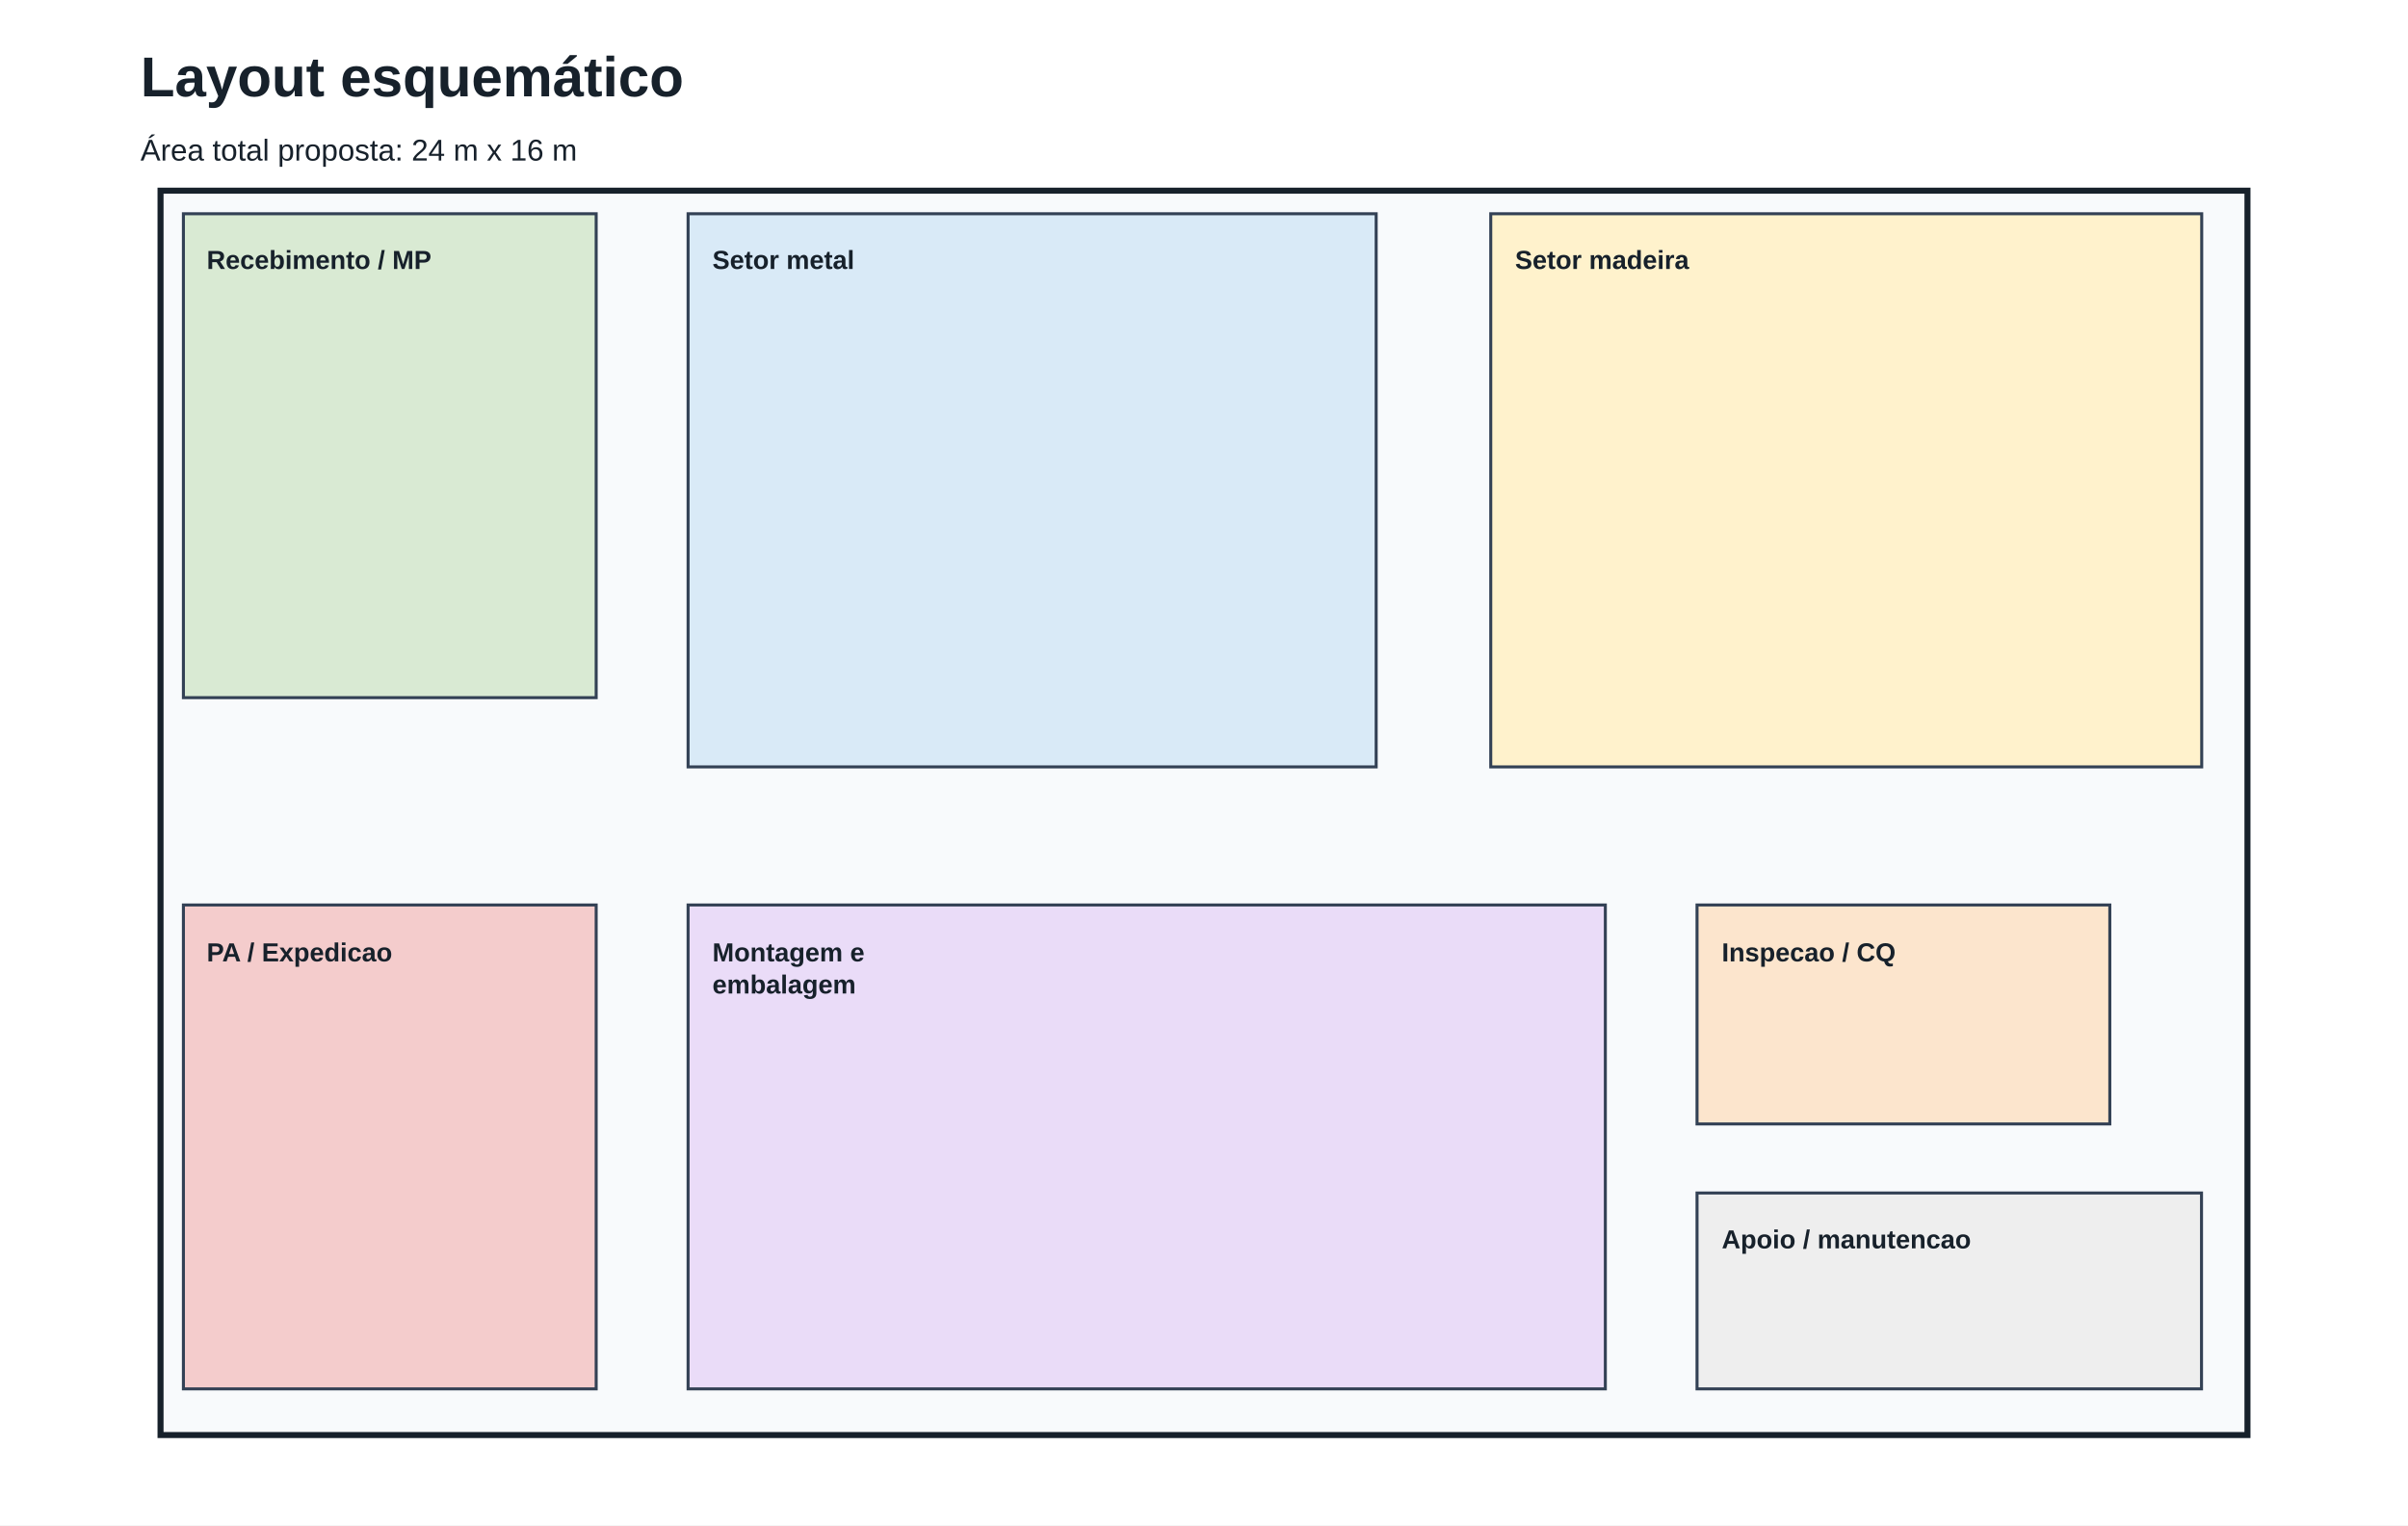
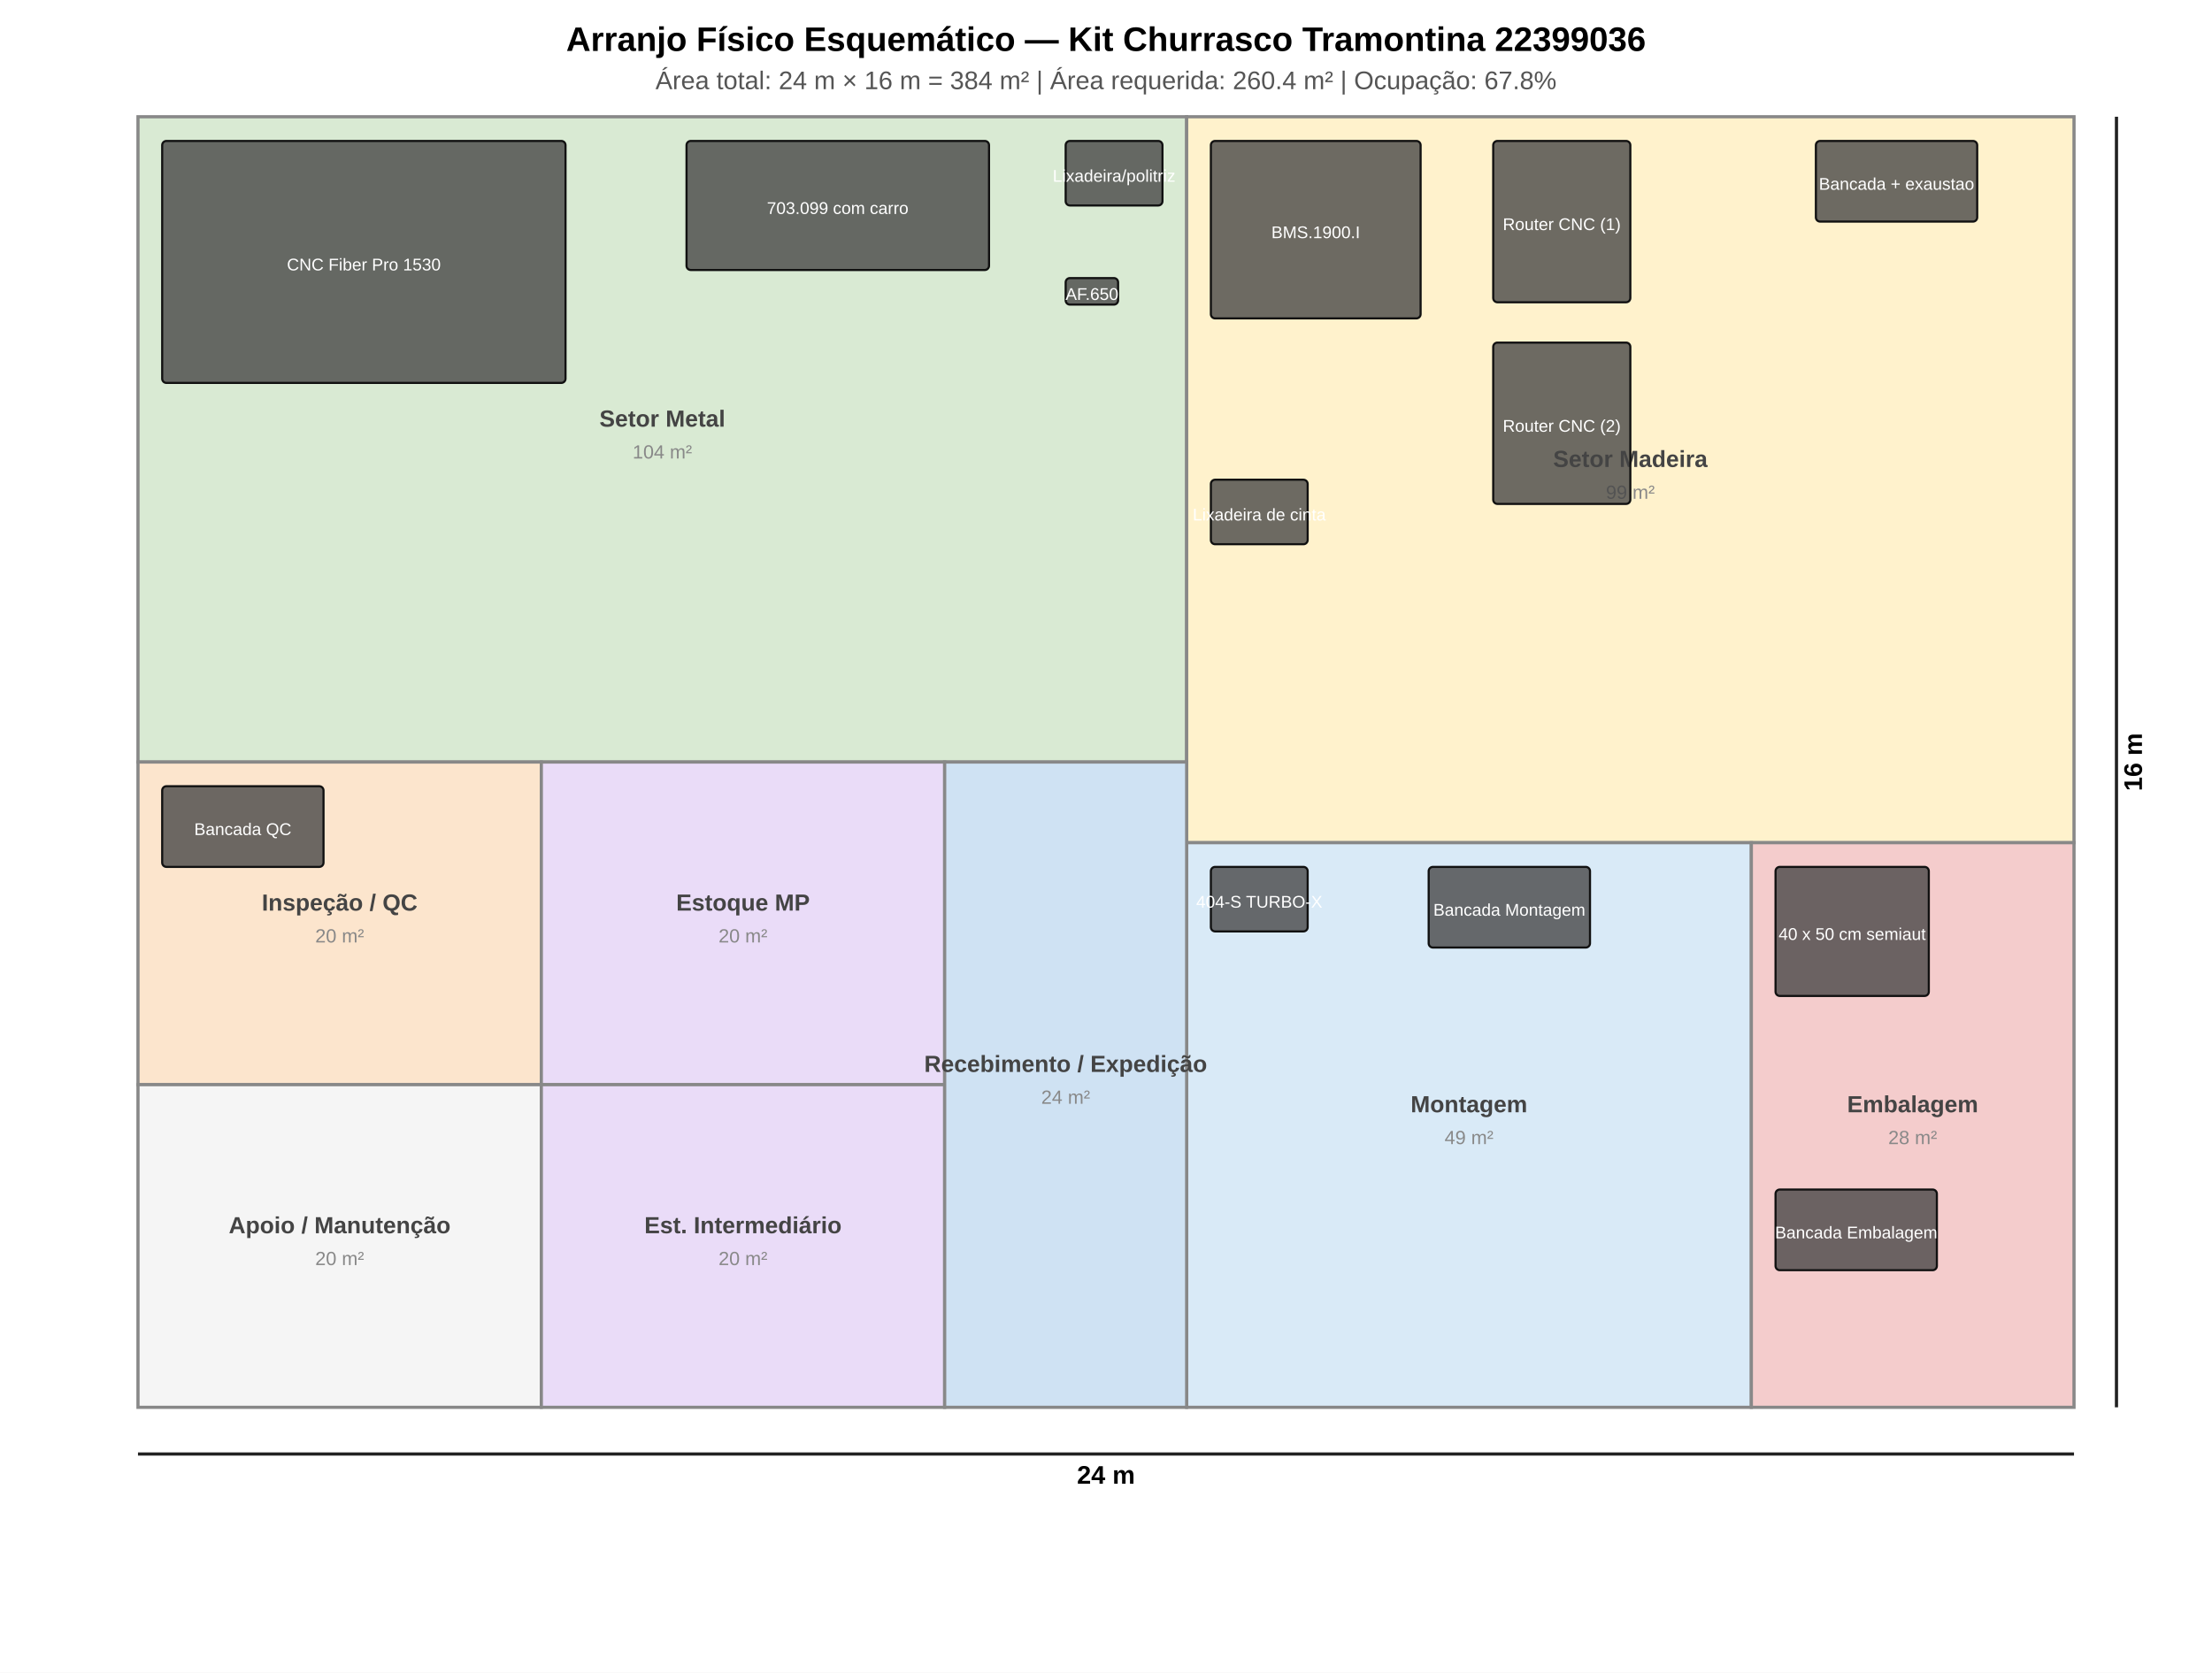
- <svg xmlns="http://www.w3.org/2000/svg" width="1200" height="760" viewBox="0 0 1200 760">
-   <rect width="100%" height="100%" fill="#ffffff" />
-   <text x="70" y="48" font-family="Arial, Helvetica, sans-serif" font-size="28" font-weight="700" fill="#17212b">
-     <tspan x="70" dy="0">Layout esquemático</tspan>
-   </text>
-   <text x="70" y="80" font-family="Arial, Helvetica, sans-serif" font-size="15" font-weight="400" fill="#17212b">
-     <tspan x="70" dy="0">Área total proposta: 24 m x 16 m</tspan>
-   </text>
-   <rect x="80" y="95" width="1040" height="620" fill="#f8fafc" stroke="#17212b" stroke-width="3" />
-   <rect x="91.4" y="106.5" width="205.7" height="241.1" fill="#D9EAD3" stroke="#334155" stroke-width="1.5" />
-   <text x="103" y="134" font-family="Arial, Helvetica, sans-serif" font-size="13" font-weight="700" fill="#17212b">
-     <tspan x="103" dy="0">Recebimento / MP</tspan>
-   </text>
-   <rect x="342.9" y="106.5" width="342.9" height="275.6" fill="#D9EAF7" stroke="#334155" stroke-width="1.5" />
-   <text x="355" y="134" font-family="Arial, Helvetica, sans-serif" font-size="13" font-weight="700" fill="#17212b">
-     <tspan x="355" dy="0">Setor metal</tspan>
-   </text>
-   <rect x="742.9" y="106.5" width="354.3" height="275.6" fill="#FFF2CC" stroke="#334155" stroke-width="1.5" />
-   <text x="755" y="134" font-family="Arial, Helvetica, sans-serif" font-size="13" font-weight="700" fill="#17212b">
-     <tspan x="755" dy="0">Setor madeira</tspan>
-   </text>
-   <rect x="342.9" y="450.9" width="457.1" height="241.1" fill="#EADCF8" stroke="#334155" stroke-width="1.5" />
-   <text x="355" y="479" font-family="Arial, Helvetica, sans-serif" font-size="13" font-weight="700" fill="#17212b">
-     <tspan x="355" dy="0">Montagem e</tspan>
-     <tspan x="355" dy="16">embalagem</tspan>
-   </text>
-   <rect x="845.7" y="450.9" width="205.7" height="109.1" fill="#FCE5CD" stroke="#334155" stroke-width="1.5" />
-   <text x="858" y="479" font-family="Arial, Helvetica, sans-serif" font-size="13" font-weight="700" fill="#17212b">
-     <tspan x="858" dy="0">Inspecao / CQ</tspan>
-   </text>
-   <rect x="91.4" y="450.9" width="205.7" height="241.1" fill="#F4CCCC" stroke="#334155" stroke-width="1.5" />
-   <text x="103" y="479" font-family="Arial, Helvetica, sans-serif" font-size="13" font-weight="700" fill="#17212b">
-     <tspan x="103" dy="0">PA / Expedicao</tspan>
-   </text>
-   <rect x="845.7" y="594.4" width="251.4" height="97.6" fill="#EEEEEE" stroke="#334155" stroke-width="1.5" />
-   <text x="858" y="622" font-family="Arial, Helvetica, sans-serif" font-size="13" font-weight="700" fill="#17212b">
-     <tspan x="858" dy="0">Apoio / manutencao</tspan>
-   </text>
+ <svg xmlns="http://www.w3.org/2000/svg" viewBox="0 0 1042 788" width="1042" height="788" font-family="Arial,Helvetica,sans-serif">
+   <defs>
+     <marker id="arr" markerWidth="8" markerHeight="8" refX="7" refY="3" orient="auto">
+       <path d="M0,0 L0,6 L8,3 z" fill="#444" />
+     </marker>
+   </defs>
+   <rect width="100%" height="100%" fill="white" />
+   <text x="521" y="24" text-anchor="middle" font-size="16" font-weight="bold">Arranjo Físico Esquemático — Kit Churrasco Tramontina 22399036</text>
+   <text x="521" y="42" text-anchor="middle" font-size="12" fill="#555">Área total: 24 m × 16 m = 384 m²  |  Área requerida: 260.4 m²  |  Ocupação: 67.8%</text>
+   <rect x="65.0" y="55.0" width="494.0" height="304.0" fill="#D9EAD3" stroke="#888" stroke-width="1.5" />
+   <text x="312.0" y="201.0" text-anchor="middle" font-size="11" font-weight="bold" fill="#444">Setor Metal</text>
+   <text x="312.0" y="216.0" text-anchor="middle" font-size="9" fill="#888">104 m²</text>
+   <rect x="559.0" y="55.0" width="418.0" height="342.0" fill="#FFF2CC" stroke="#888" stroke-width="1.5" />
+   <text x="768.0" y="220.0" text-anchor="middle" font-size="11" font-weight="bold" fill="#444">Setor Madeira</text>
+   <text x="768.0" y="235.0" text-anchor="middle" font-size="9" fill="#888">99 m²</text>
+   <rect x="559.0" y="397.0" width="266.0" height="266.0" fill="#D9EAF7" stroke="#888" stroke-width="1.5" />
+   <text x="692.0" y="524.0" text-anchor="middle" font-size="11" font-weight="bold" fill="#444">Montagem</text>
+   <text x="692.0" y="539.0" text-anchor="middle" font-size="9" fill="#888">49 m²</text>
+   <rect x="825.0" y="397.0" width="152.0" height="266.0" fill="#F4CCCC" stroke="#888" stroke-width="1.5" />
+   <text x="901.0" y="524.0" text-anchor="middle" font-size="11" font-weight="bold" fill="#444">Embalagem</text>
+   <text x="901.0" y="539.0" text-anchor="middle" font-size="9" fill="#888">28 m²</text>
+   <rect x="65.0" y="359.0" width="190.0" height="152.0" fill="#FCE5CD" stroke="#888" stroke-width="1.5" />
+   <text x="160.0" y="429.0" text-anchor="middle" font-size="11" font-weight="bold" fill="#444">Inspeção / QC</text>
+   <text x="160.0" y="444.0" text-anchor="middle" font-size="9" fill="#888">20 m²</text>
+   <rect x="65.0" y="511.0" width="190.0" height="152.0" fill="#F5F5F5" stroke="#888" stroke-width="1.5" />
+   <text x="160.0" y="581.0" text-anchor="middle" font-size="11" font-weight="bold" fill="#444">Apoio / Manutenção</text>
+   <text x="160.0" y="596.0" text-anchor="middle" font-size="9" fill="#888">20 m²</text>
+   <rect x="255.0" y="359.0" width="190.0" height="152.0" fill="#EADCF8" stroke="#888" stroke-width="1.5" />
+   <text x="350.0" y="429.0" text-anchor="middle" font-size="11" font-weight="bold" fill="#444">Estoque MP</text>
+   <text x="350.0" y="444.0" text-anchor="middle" font-size="9" fill="#888">20 m²</text>
+   <rect x="255.0" y="511.0" width="190.0" height="152.0" fill="#EADCF8" stroke="#888" stroke-width="1.5" />
+   <text x="350.0" y="581.0" text-anchor="middle" font-size="11" font-weight="bold" fill="#444">Est. Intermediário</text>
+   <text x="350.0" y="596.0" text-anchor="middle" font-size="9" fill="#888">20 m²</text>
+   <rect x="445.0" y="359.0" width="114.0" height="304.0" fill="#CFE2F3" stroke="#888" stroke-width="1.5" />
+   <text x="502.0" y="505.0" text-anchor="middle" font-size="11" font-weight="bold" fill="#444">Recebimento / Expedição</text>
+   <text x="502.0" y="520.0" text-anchor="middle" font-size="9" fill="#888">24 m²</text>
+   <rect x="76.4" y="66.4" width="190.0" height="114.0" fill="#444" fill-opacity="0.78" stroke="#111" stroke-width="1" rx="2" />
+   <text x="171.4" y="127.4" text-anchor="middle" font-size="8" fill="white">CNC Fiber Pro 1530</text>
+   <rect x="323.4" y="66.4" width="142.5" height="60.8" fill="#444" fill-opacity="0.78" stroke="#111" stroke-width="1" rx="2" />
+   <text x="394.6" y="100.8" text-anchor="middle" font-size="8" fill="white">703.099 com carro</text>
+   <rect x="502.0" y="66.4" width="45.6" height="30.4" fill="#444" fill-opacity="0.78" stroke="#111" stroke-width="1" rx="2" />
+   <text x="524.8" y="85.6" text-anchor="middle" font-size="8" fill="white">Lixadeira/politriz</text>
+   <rect x="502.0" y="131.0" width="24.7" height="12.5" fill="#444" fill-opacity="0.78" stroke="#111" stroke-width="1" rx="2" />
+   <text x="514.4" y="141.3" text-anchor="middle" font-size="8" fill="white">AF.650</text>
+   <rect x="570.4" y="66.4" width="98.8" height="83.6" fill="#444" fill-opacity="0.78" stroke="#111" stroke-width="1" rx="2" />
+   <text x="619.8" y="112.2" text-anchor="middle" font-size="8" fill="white">BMS.1900.I</text>
+   <rect x="703.4" y="66.4" width="64.6" height="76.0" fill="#444" fill-opacity="0.78" stroke="#111" stroke-width="1" rx="2" />
+   <text x="735.7" y="108.4" text-anchor="middle" font-size="8" fill="white">Router CNC (1)</text>
+   <rect x="703.4" y="161.4" width="64.6" height="76.0" fill="#444" fill-opacity="0.78" stroke="#111" stroke-width="1" rx="2" />
+   <text x="735.7" y="203.4" text-anchor="middle" font-size="8" fill="white">Router CNC (2)</text>
+   <rect x="570.4" y="226.0" width="45.6" height="30.4" fill="#444" fill-opacity="0.78" stroke="#111" stroke-width="1" rx="2" />
+   <text x="593.2" y="245.2" text-anchor="middle" font-size="8" fill="white">Lixadeira de cinta</text>
+   <rect x="855.4" y="66.4" width="76.0" height="38.0" fill="#444" fill-opacity="0.78" stroke="#111" stroke-width="1" rx="2" />
+   <text x="893.4" y="89.4" text-anchor="middle" font-size="8" fill="white">Bancada + exaustao</text>
+   <rect x="570.4" y="408.4" width="45.6" height="30.4" fill="#444" fill-opacity="0.78" stroke="#111" stroke-width="1" rx="2" />
+   <text x="593.2" y="427.6" text-anchor="middle" font-size="8" fill="white">404-S TURBO-X</text>
+   <rect x="673.0" y="408.4" width="76.0" height="38.0" fill="#444" fill-opacity="0.78" stroke="#111" stroke-width="1" rx="2" />
+   <text x="711.0" y="431.4" text-anchor="middle" font-size="8" fill="white">Bancada Montagem</text>
+   <rect x="836.4" y="408.4" width="72.2" height="60.8" fill="#444" fill-opacity="0.78" stroke="#111" stroke-width="1" rx="2" />
+   <text x="872.5" y="442.8" text-anchor="middle" font-size="8" fill="white">40 x 50 cm semiaut</text>
+   <rect x="76.4" y="370.4" width="76.0" height="38.0" fill="#444" fill-opacity="0.78" stroke="#111" stroke-width="1" rx="2" />
+   <text x="114.4" y="393.4" text-anchor="middle" font-size="8" fill="white">Bancada QC</text>
+   <rect x="836.4" y="560.4" width="76.0" height="38.0" fill="#444" fill-opacity="0.78" stroke="#111" stroke-width="1" rx="2" />
+   <text x="874.4" y="583.4" text-anchor="middle" font-size="8" fill="white">Bancada Embalagem</text>
+   <line x1="65" y1="685" x2="977" y2="685" stroke="#222" stroke-width="1.5" />
+   <text x="521.0" y="699" text-anchor="middle" font-size="12" font-weight="bold">24 m</text>
+   <line x1="997" y1="55" x2="997" y2="663" stroke="#222" stroke-width="1.5" />
+   <text x="1009" y="359.0" text-anchor="middle" font-size="12" font-weight="bold" transform="rotate(-90 1009 359.0)">16 m</text>
</svg>
